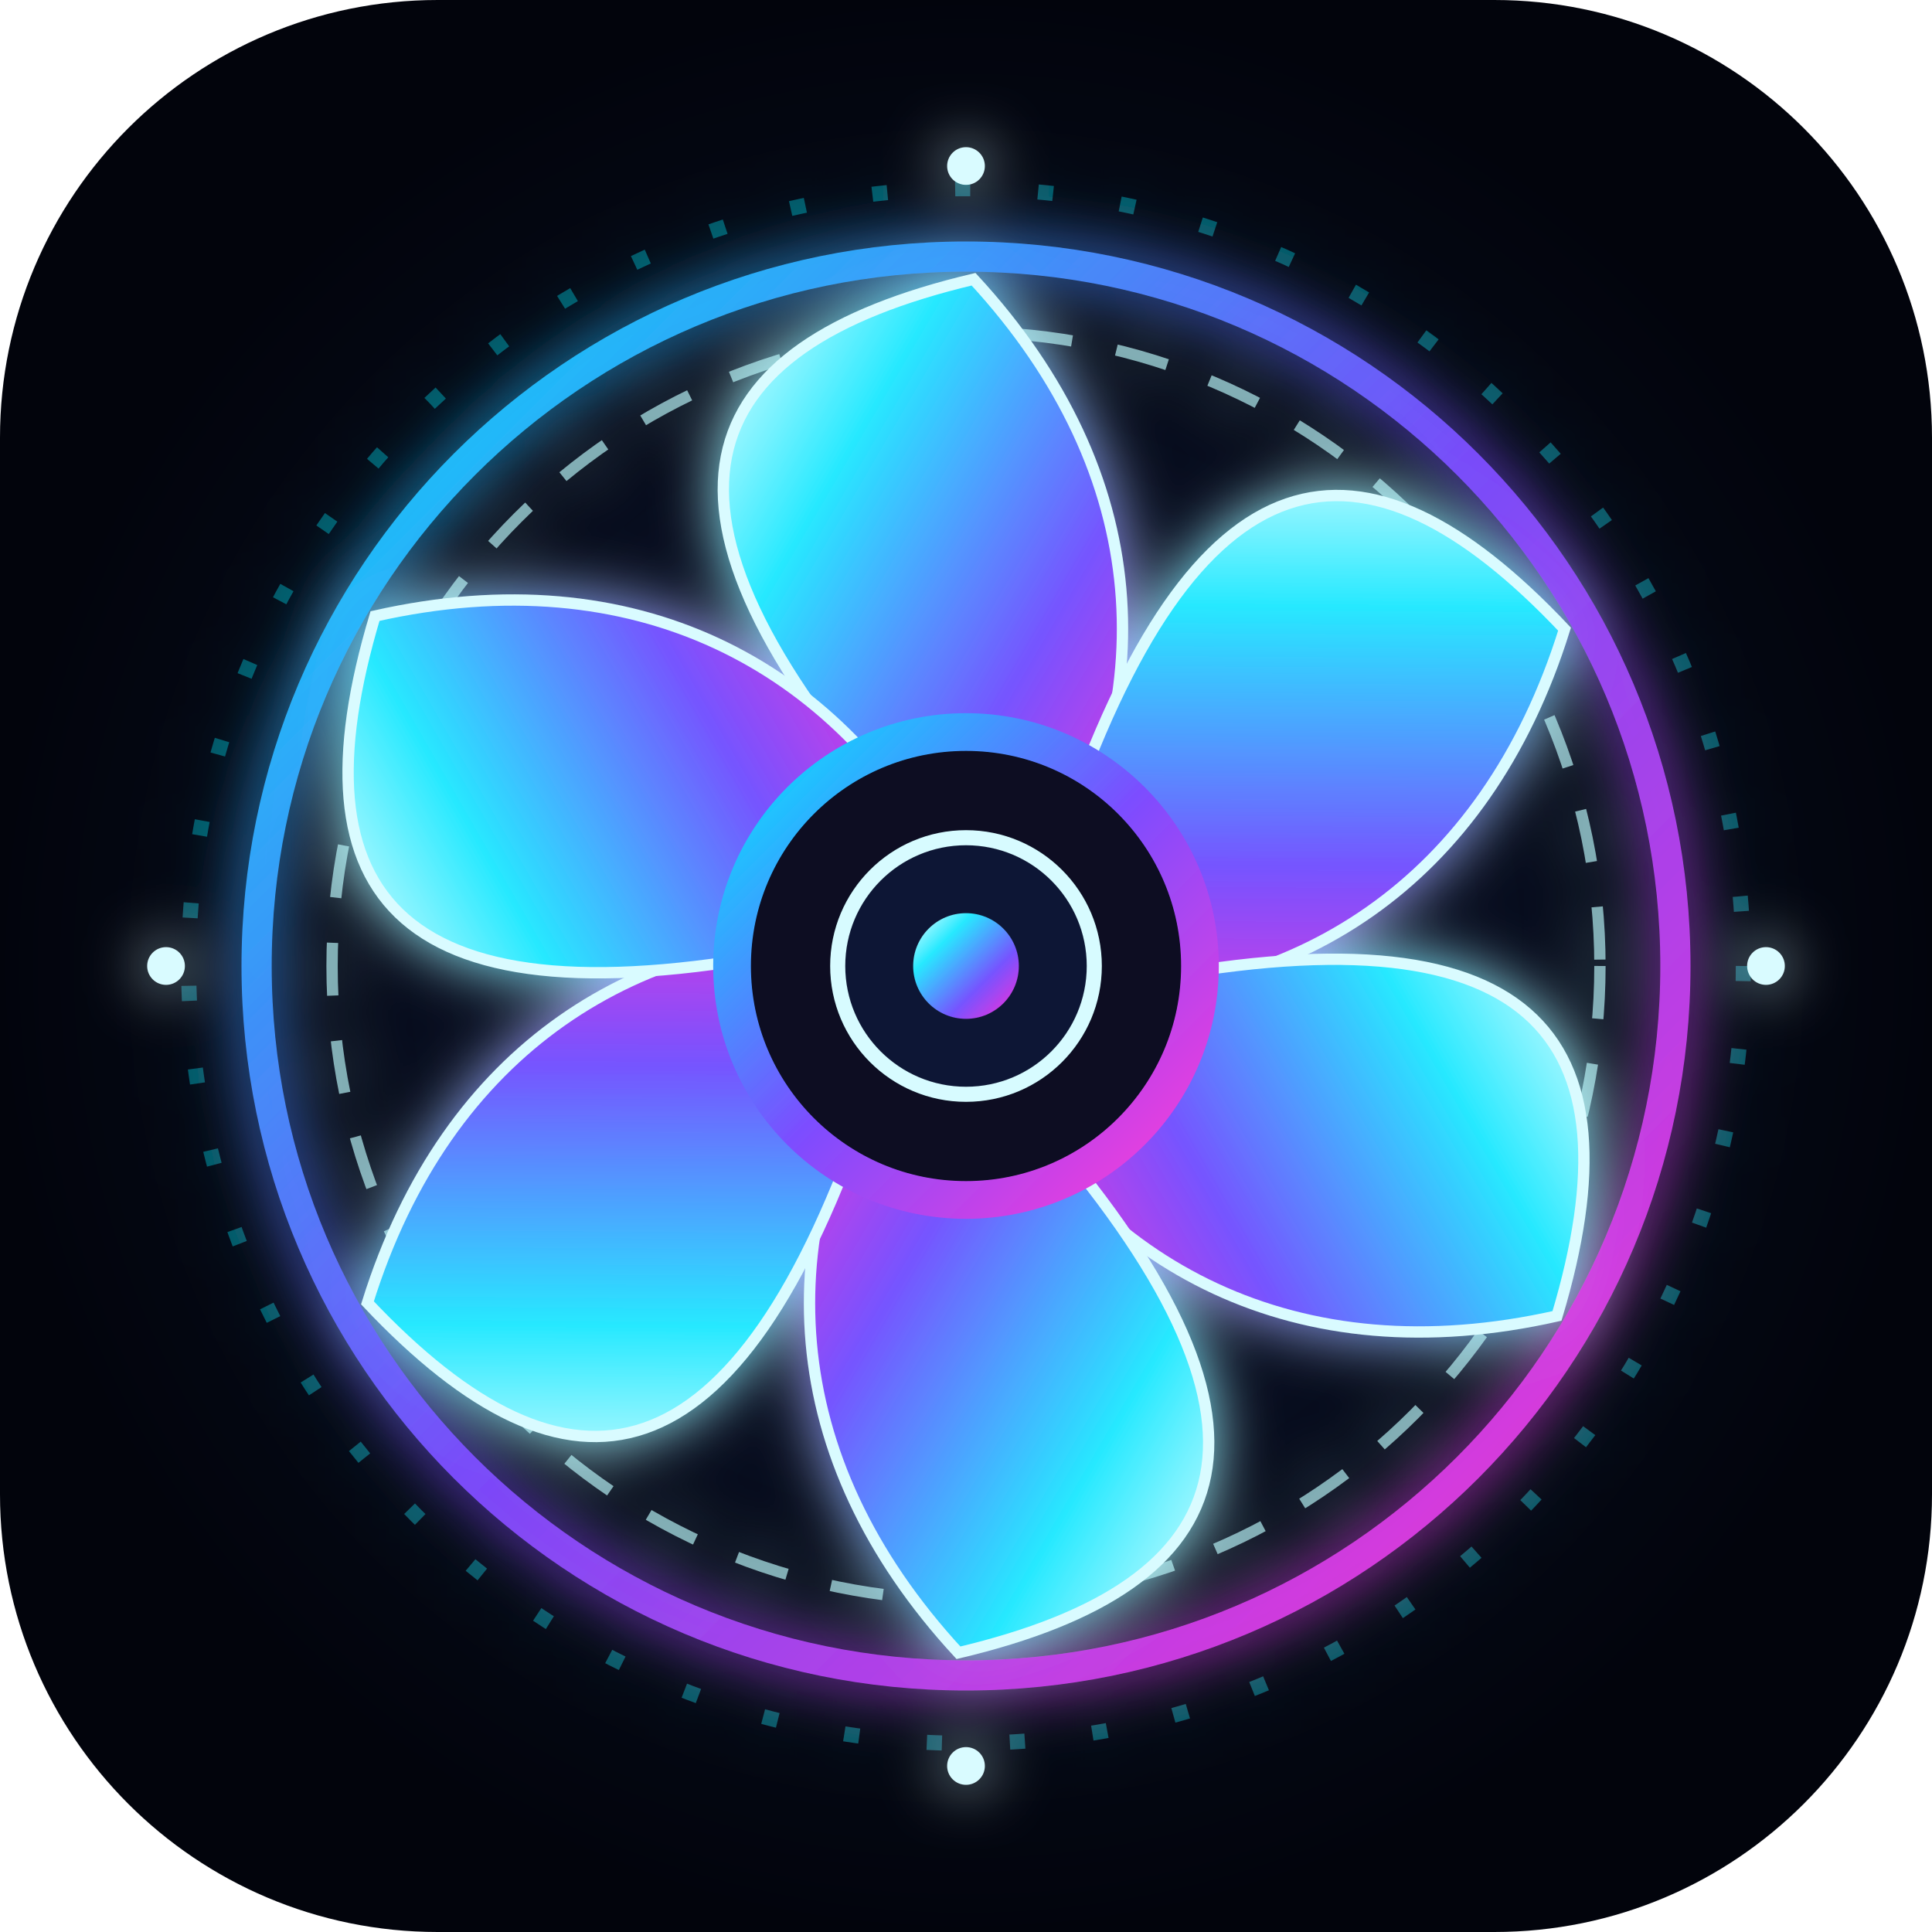
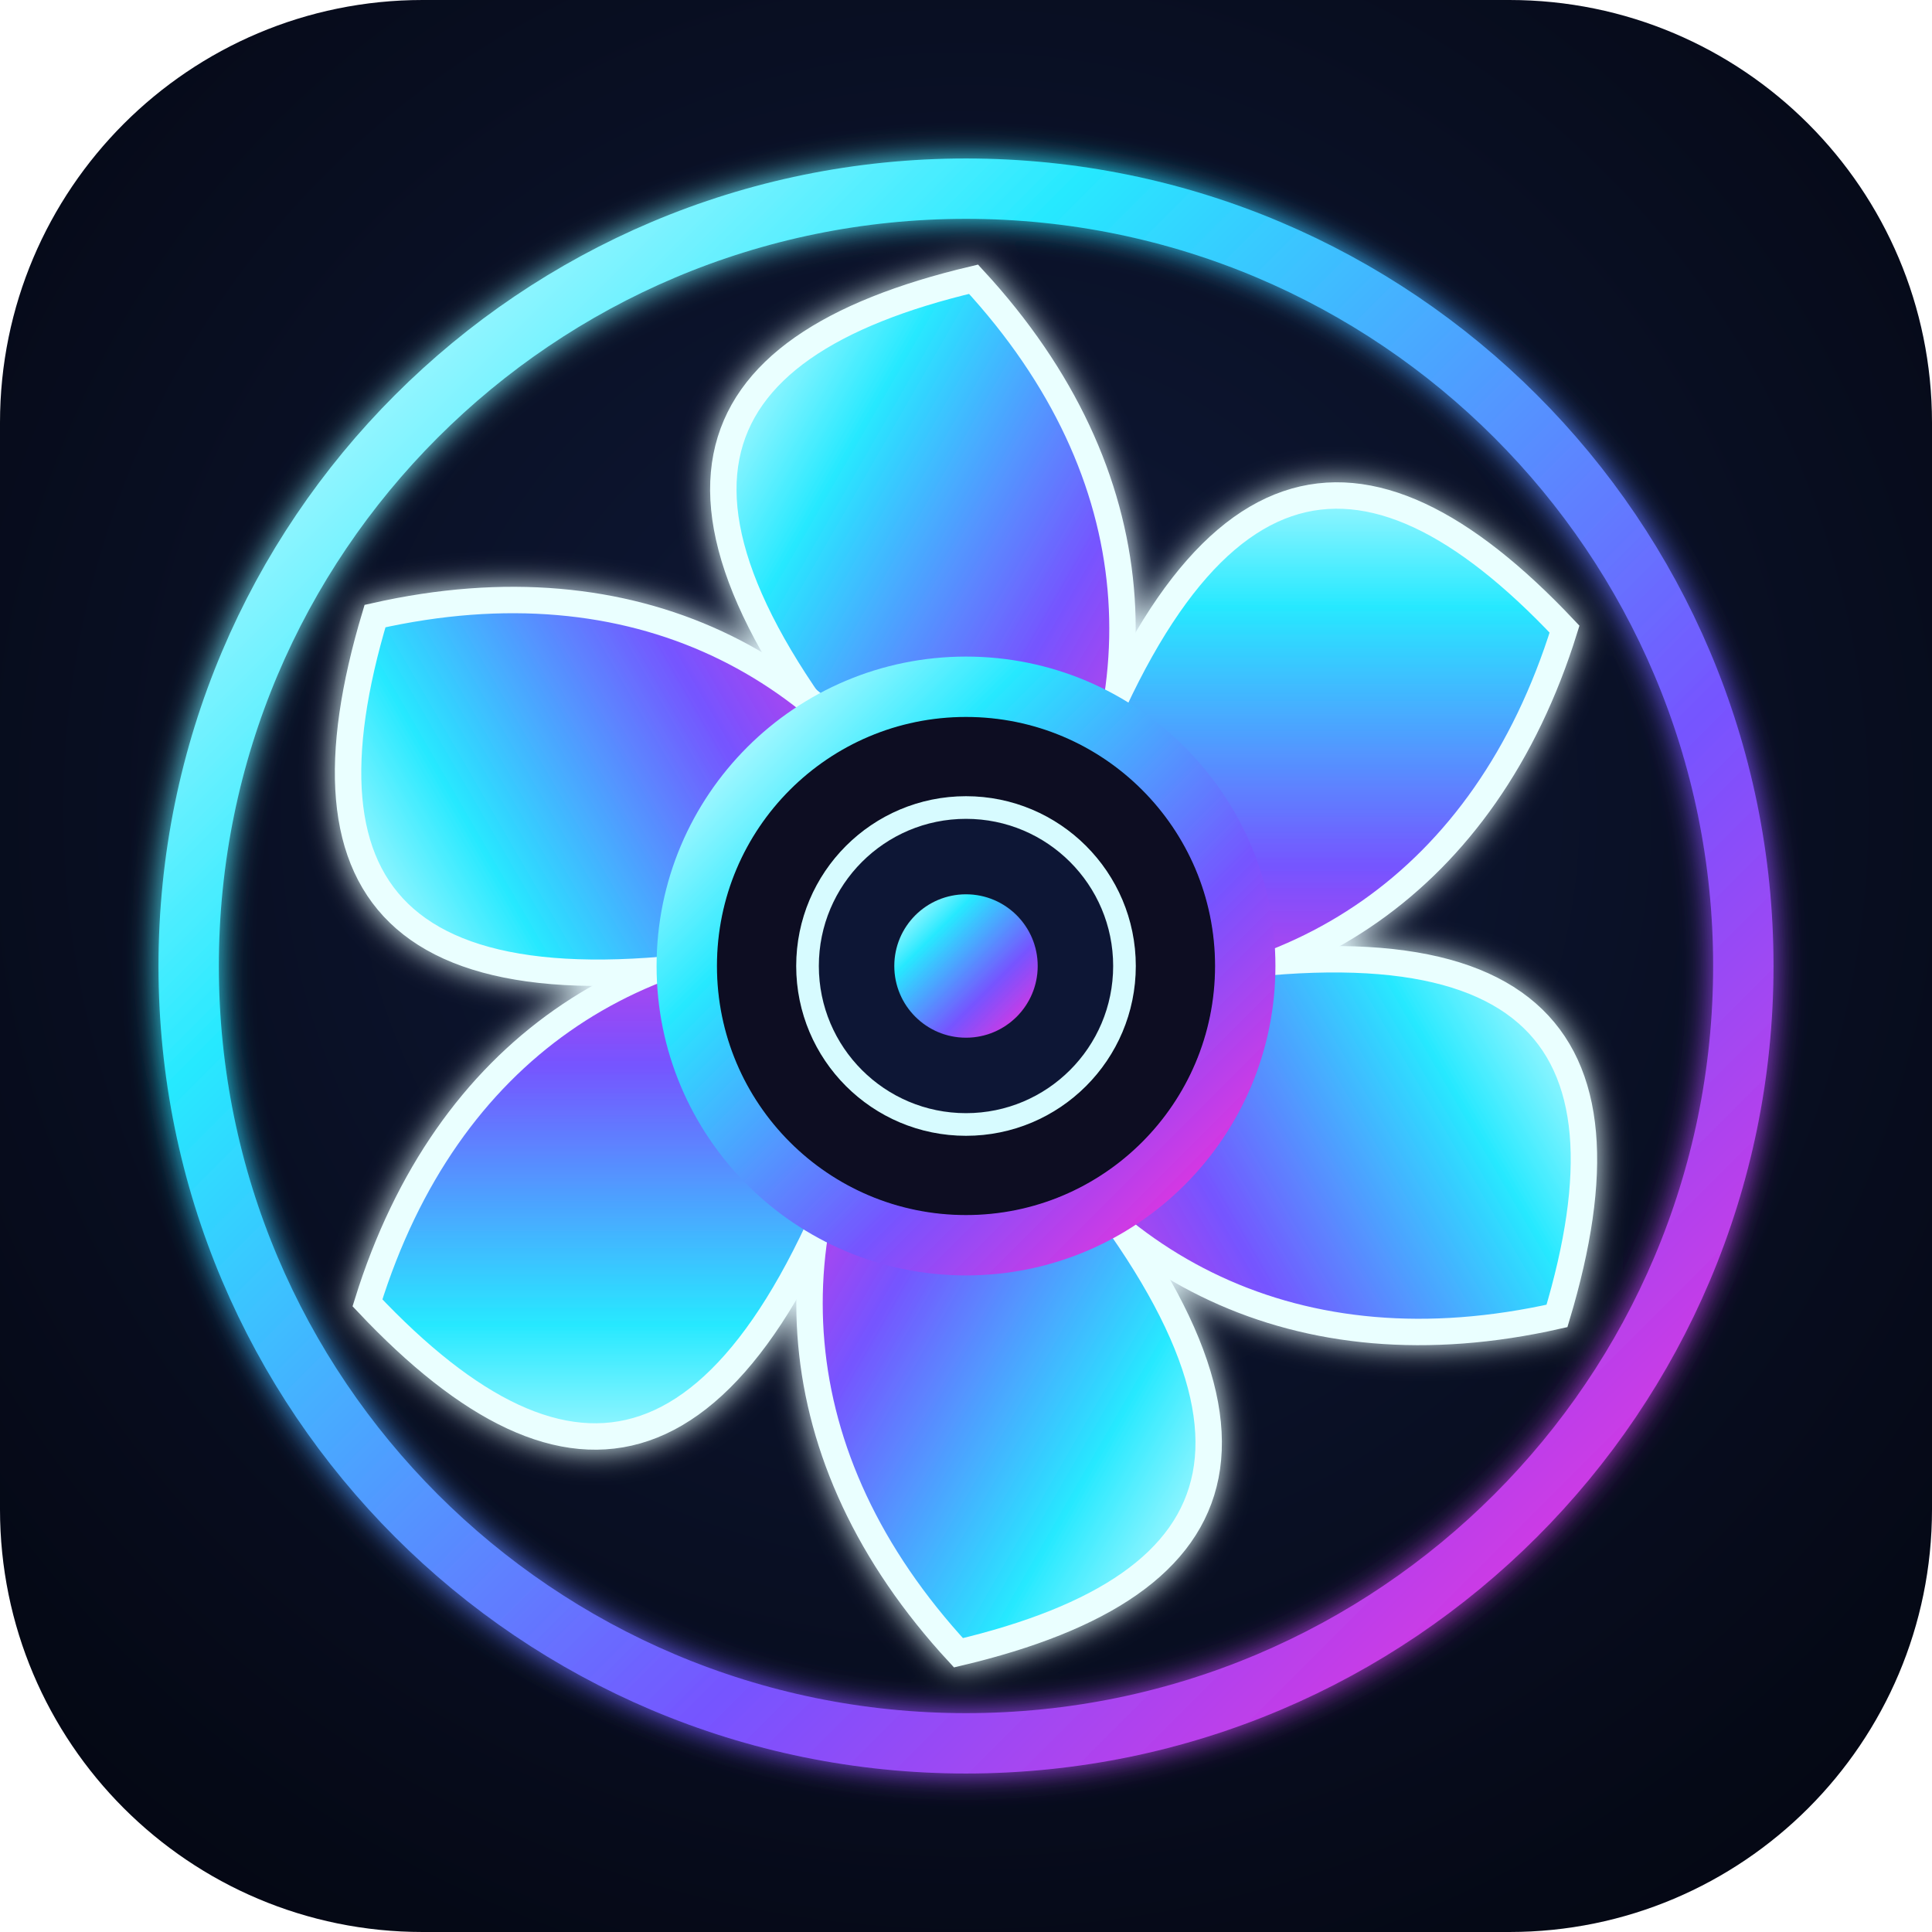
- <svg xmlns="http://www.w3.org/2000/svg" viewBox="0 0 256 256" role="img" aria-labelledby="title desc">
+ <svg xmlns="http://www.w3.org/2000/svg" viewBox="0 0 256 256" role="img" aria-labelledby="t d">
  <defs>
-     <radialGradient id="bg">
+     <radialGradient id="b" cx=".5" cy=".42" r=".9">
      <stop stop-color="#101a3a" />
-       <stop offset=".72" stop-color="#050916" />
+       <stop offset=".7" stop-color="#050916" />
      <stop offset="1" stop-color="#02040c" />
    </radialGradient>
-     <linearGradient id="blade" x1="0" y1="0" x2="1" y2="1">
+     <linearGradient id="n" x1="0" y1="0" x2="1" y2="1">
      <stop stop-color="#eaffff" />
      <stop offset=".28" stop-color="#27e9ff" />
      <stop offset=".66" stop-color="#7654ff" />
      <stop offset="1" stop-color="#ff2bd6" />
    </linearGradient>
-     <linearGradient id="rim" x1="0" y1="0" x2="1" y2="1">
-       <stop stop-color="#00eaff" />
-       <stop offset=".5" stop-color="#7c4dff" />
-       <stop offset="1" stop-color="#ff3ad7" />
-     </linearGradient>
-     <filter id="glow" x="-60%" y="-60%" width="220%" height="220%">
-       <feGaussianBlur stdDeviation="4" result="b" />
+     <filter id="g" x="-60%" y="-60%" width="220%" height="220%">
+       <feGaussianBlur stdDeviation="4" result="x" />
      <feMerge>
-         <feMergeNode in="b" />
+         <feMergeNode in="x" />
        <feMergeNode in="SourceGraphic" />
      </feMerge>
    </filter>
  </defs>
-   <rect width="256" height="256" rx="58" fill="url(#bg)" />
-   <g transform="translate(128 128)" filter="url(#glow)">
-     <circle r="103" fill="none" stroke="#00eaff" stroke-width="2" opacity=".35" stroke-dasharray="2 9" />
-     <circle r="94" fill="none" stroke="url(#rim)" stroke-width="4" opacity=".95" />
-     <circle r="84" fill="none" stroke="#bffcff" stroke-width="1.5" opacity=".65" stroke-dasharray="7 6" />
-     <g fill="url(#blade)" stroke="#d9fbff" stroke-width="1.5">
-       <path d="M-9-20C-45-61-37-82 1-91c24 26 25 56 9 82-6 7-12 9-19 9Z" />
-       <path d="M-9-20C-45-61-37-82 1-91c24 26 25 56 9 82-6 7-12 9-19 9Z" transform="rotate(60)" />
-       <path d="M-9-20C-45-61-37-82 1-91c24 26 25 56 9 82-6 7-12 9-19 9Z" transform="rotate(120)" />
-       <path d="M-9-20C-45-61-37-82 1-91c24 26 25 56 9 82-6 7-12 9-19 9Z" transform="rotate(180)" />
-       <path d="M-9-20C-45-61-37-82 1-91c24 26 25 56 9 82-6 7-12 9-19 9Z" transform="rotate(240)" />
-       <path d="M-9-20C-45-61-37-82 1-91c24 26 25 56 9 82-6 7-12 9-19 9Z" transform="rotate(300)" />
+   <rect width="256" height="256" rx="56" fill="url(#b)" />
+   <g transform="translate(128 128) scale(.5)" filter="url(#g)">
+     <circle r="206" fill="none" stroke="url(#n)" stroke-width="16" />
+     <g fill="url(#n)" stroke="#eaffff" stroke-width="7">
+       <path d="M-18-40C-90-122-74-164 2-182c48 52 50 112 18 164-12 15-24 22-38 18Z" />
+       <path d="M-18-40C-90-122-74-164 2-182c48 52 50 112 18 164-12 15-24 22-38 18Z" transform="rotate(60)" />
+       <path d="M-18-40C-90-122-74-164 2-182c48 52 50 112 18 164-12 15-24 22-38 18Z" transform="rotate(120)" />
+       <path d="M-18-40C-90-122-74-164 2-182c48 52 50 112 18 164-12 15-24 22-38 18Z" transform="rotate(180)" />
+       <path d="M-18-40C-90-122-74-164 2-182c48 52 50 112 18 164-12 15-24 22-38 18Z" transform="rotate(240)" />
+       <path d="M-18-40C-90-122-74-164 2-182c48 52 50 112 18 164-12 15-24 22-38 18Z" transform="rotate(300)" />
    </g>
-     <circle r="31" fill="#070d20" stroke="url(#rim)" stroke-width="5" />
-     <circle r="17" fill="#101936" stroke="#d7fbff" stroke-width="2" />
-     <circle r="7" fill="url(#blade)" />
-     <g fill="#d9fbff">
-       <circle cx="0" cy="-106" r="2.5" />
-       <circle cx="106" cy="0" r="2.5" />
-       <circle cx="0" cy="106" r="2.5" />
-       <circle cx="-106" cy="0" r="2.5" />
-     </g>
+     <circle r="74" fill="#070d20" stroke="url(#n)" stroke-width="16" />
+     <circle r="42" fill="#101936" stroke="#d7fbff" stroke-width="6" />
+     <circle r="19" fill="url(#n)" />
  </g>
</svg>
